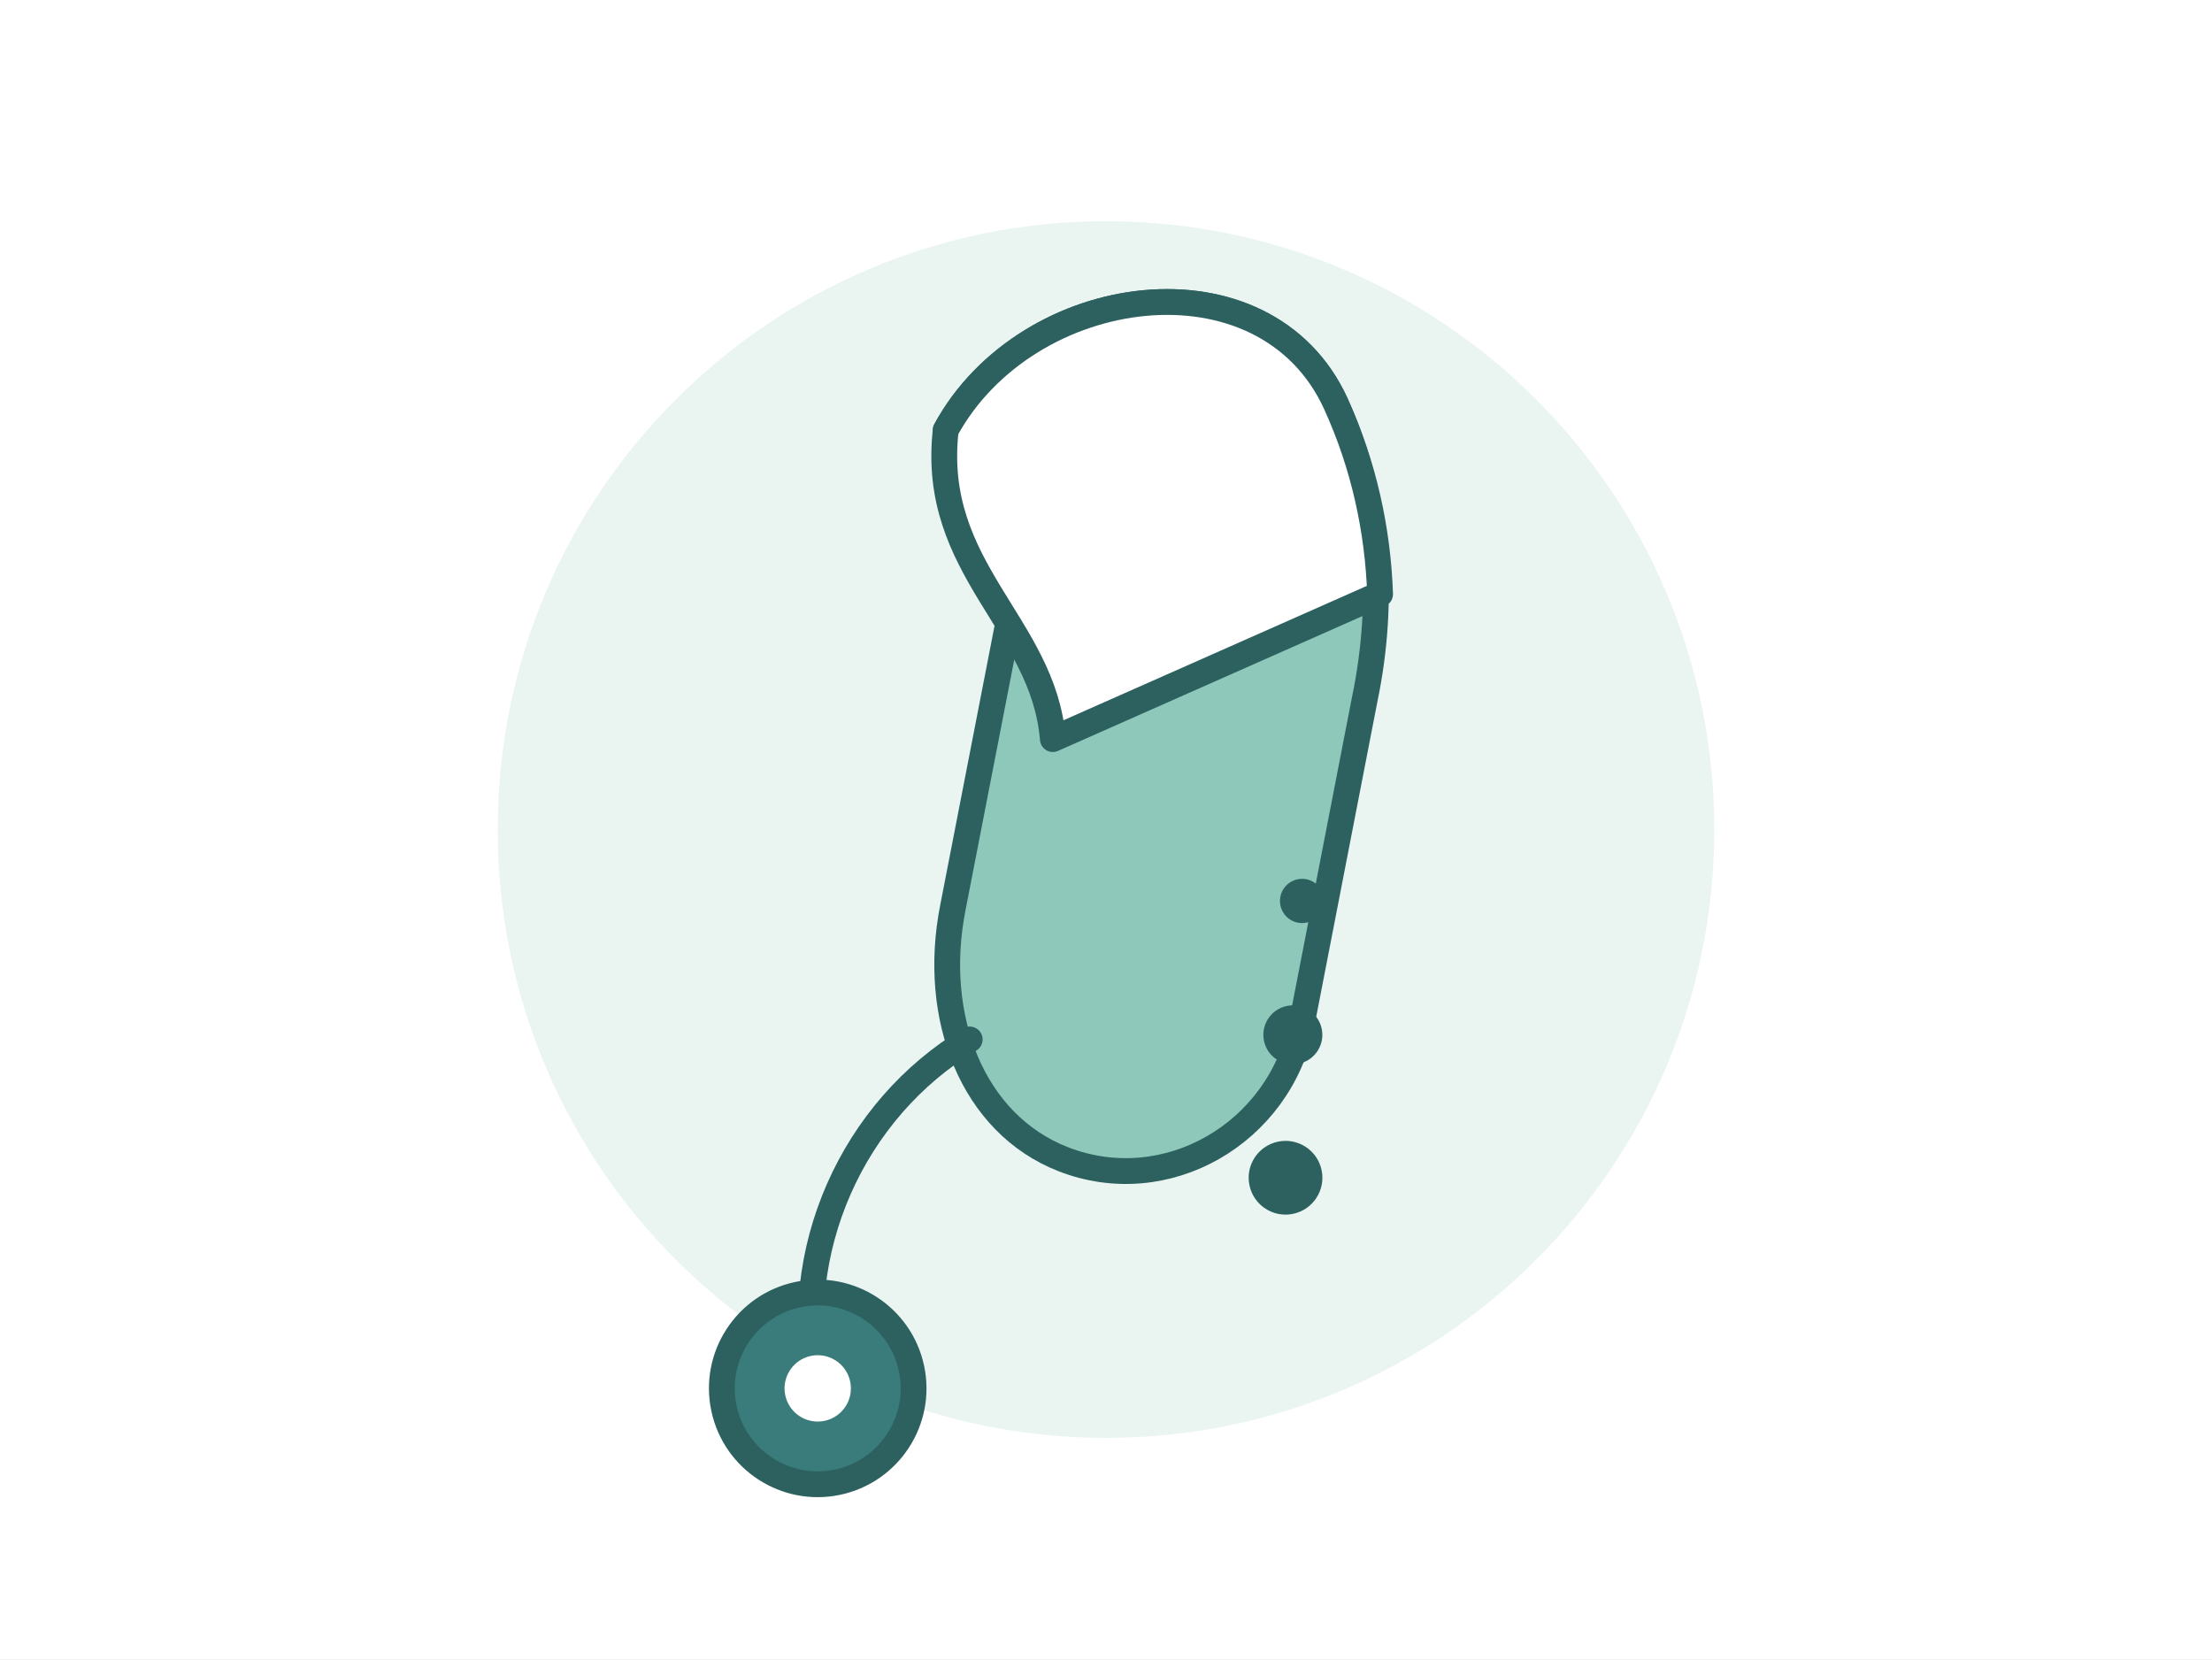
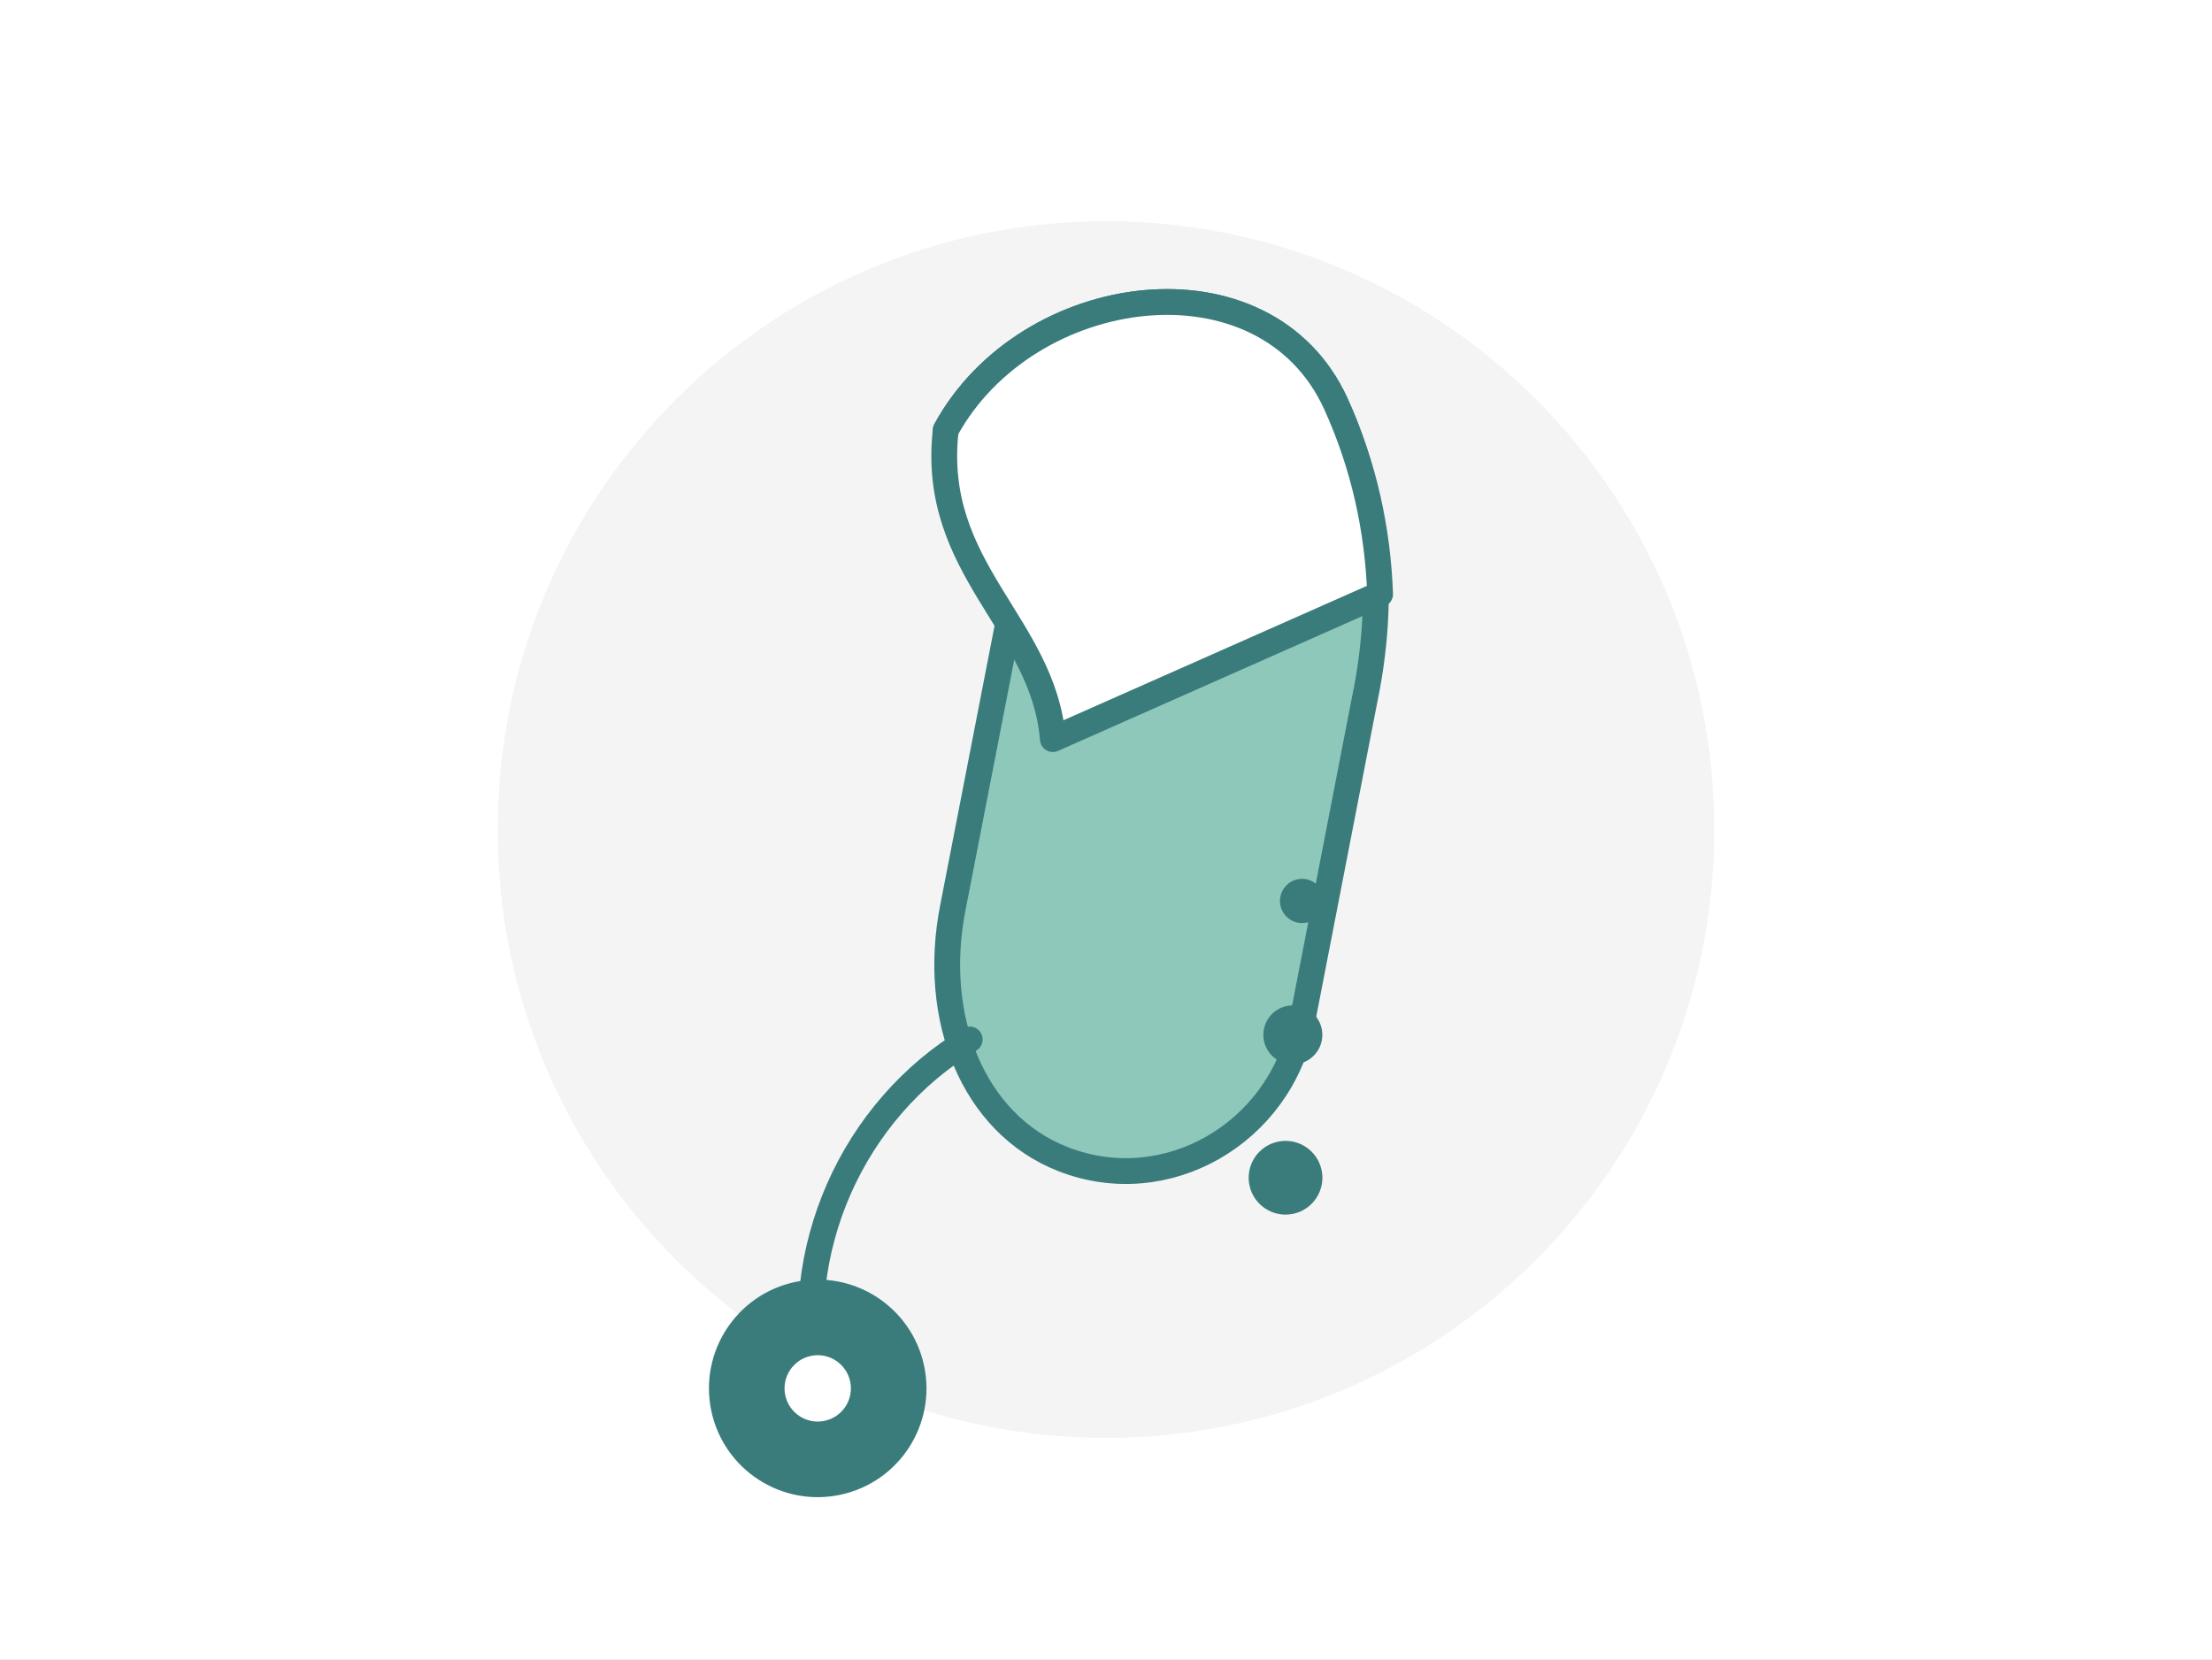
<svg xmlns="http://www.w3.org/2000/svg" viewBox="0 0 1200 900" width="1200" height="900" role="img" aria-label="Слуховой аппарат">
  <rect width="1200" height="900" fill="#ffffff" />
-   <circle cx="600" cy="450" r="330" fill="#eaf5f2" />
+   <circle cx="600" cy="450" r="330" fill="#f4f4f4" />
  <g transform="translate(600 450) rotate(-12)">
-     <path d="M-40 -230c60-70 190-60 210 30 12 55 4 110-18 160l-70 165c-24 56-92 78-142 45-44-29-54-90-30-146l62-146c16-38 14-72-12-108Z" fill="#8ec8ba" stroke="#2c6160" stroke-width="14" stroke-linejoin="round" />
-     <path d="M-40 -230c60-70 190-60 210 30 8 36 8 72 2 106l-190 40c8-62-46-104-22-176Z" fill="#ffffff" stroke="#2c6160" stroke-width="14" stroke-linejoin="round" />
-     <circle cx="96" cy="60" r="12" fill="#2c6160" />
-     <circle cx="76" cy="130" r="16" fill="#2c6160" />
-     <circle cx="56" cy="205" r="20" fill="#2c6160" />
-     <path d="M-96 96c-70 24-120 92-120 168" fill="none" stroke="#2c6160" stroke-width="14" stroke-linecap="round" />
-     <circle cx="-216" cy="264" r="52" fill="#397c7b" stroke="#2c6160" stroke-width="14" />
+     <path d="M-40 -230c60-70 190-60 210 30 12 55 4 110-18 160l-70 165c-24 56-92 78-142 45-44-29-54-90-30-146l62-146c16-38 14-72-12-108Z" fill="#8ec8ba" stroke="#397c7b" stroke-width="14" stroke-linejoin="round" />
+     <path d="M-40 -230c60-70 190-60 210 30 8 36 8 72 2 106l-190 40c8-62-46-104-22-176Z" fill="#ffffff" stroke="#397c7b" stroke-width="14" stroke-linejoin="round" />
+     <circle cx="96" cy="60" r="12" fill="#397c7b" />
+     <circle cx="76" cy="130" r="16" fill="#397c7b" />
+     <circle cx="56" cy="205" r="20" fill="#397c7b" />
+     <path d="M-96 96c-70 24-120 92-120 168" fill="none" stroke="#397c7b" stroke-width="14" stroke-linecap="round" />
+     <circle cx="-216" cy="264" r="52" fill="#397c7b" stroke="#397c7b" stroke-width="14" />
    <circle cx="-216" cy="264" r="18" fill="#ffffff" />
  </g>
</svg>
